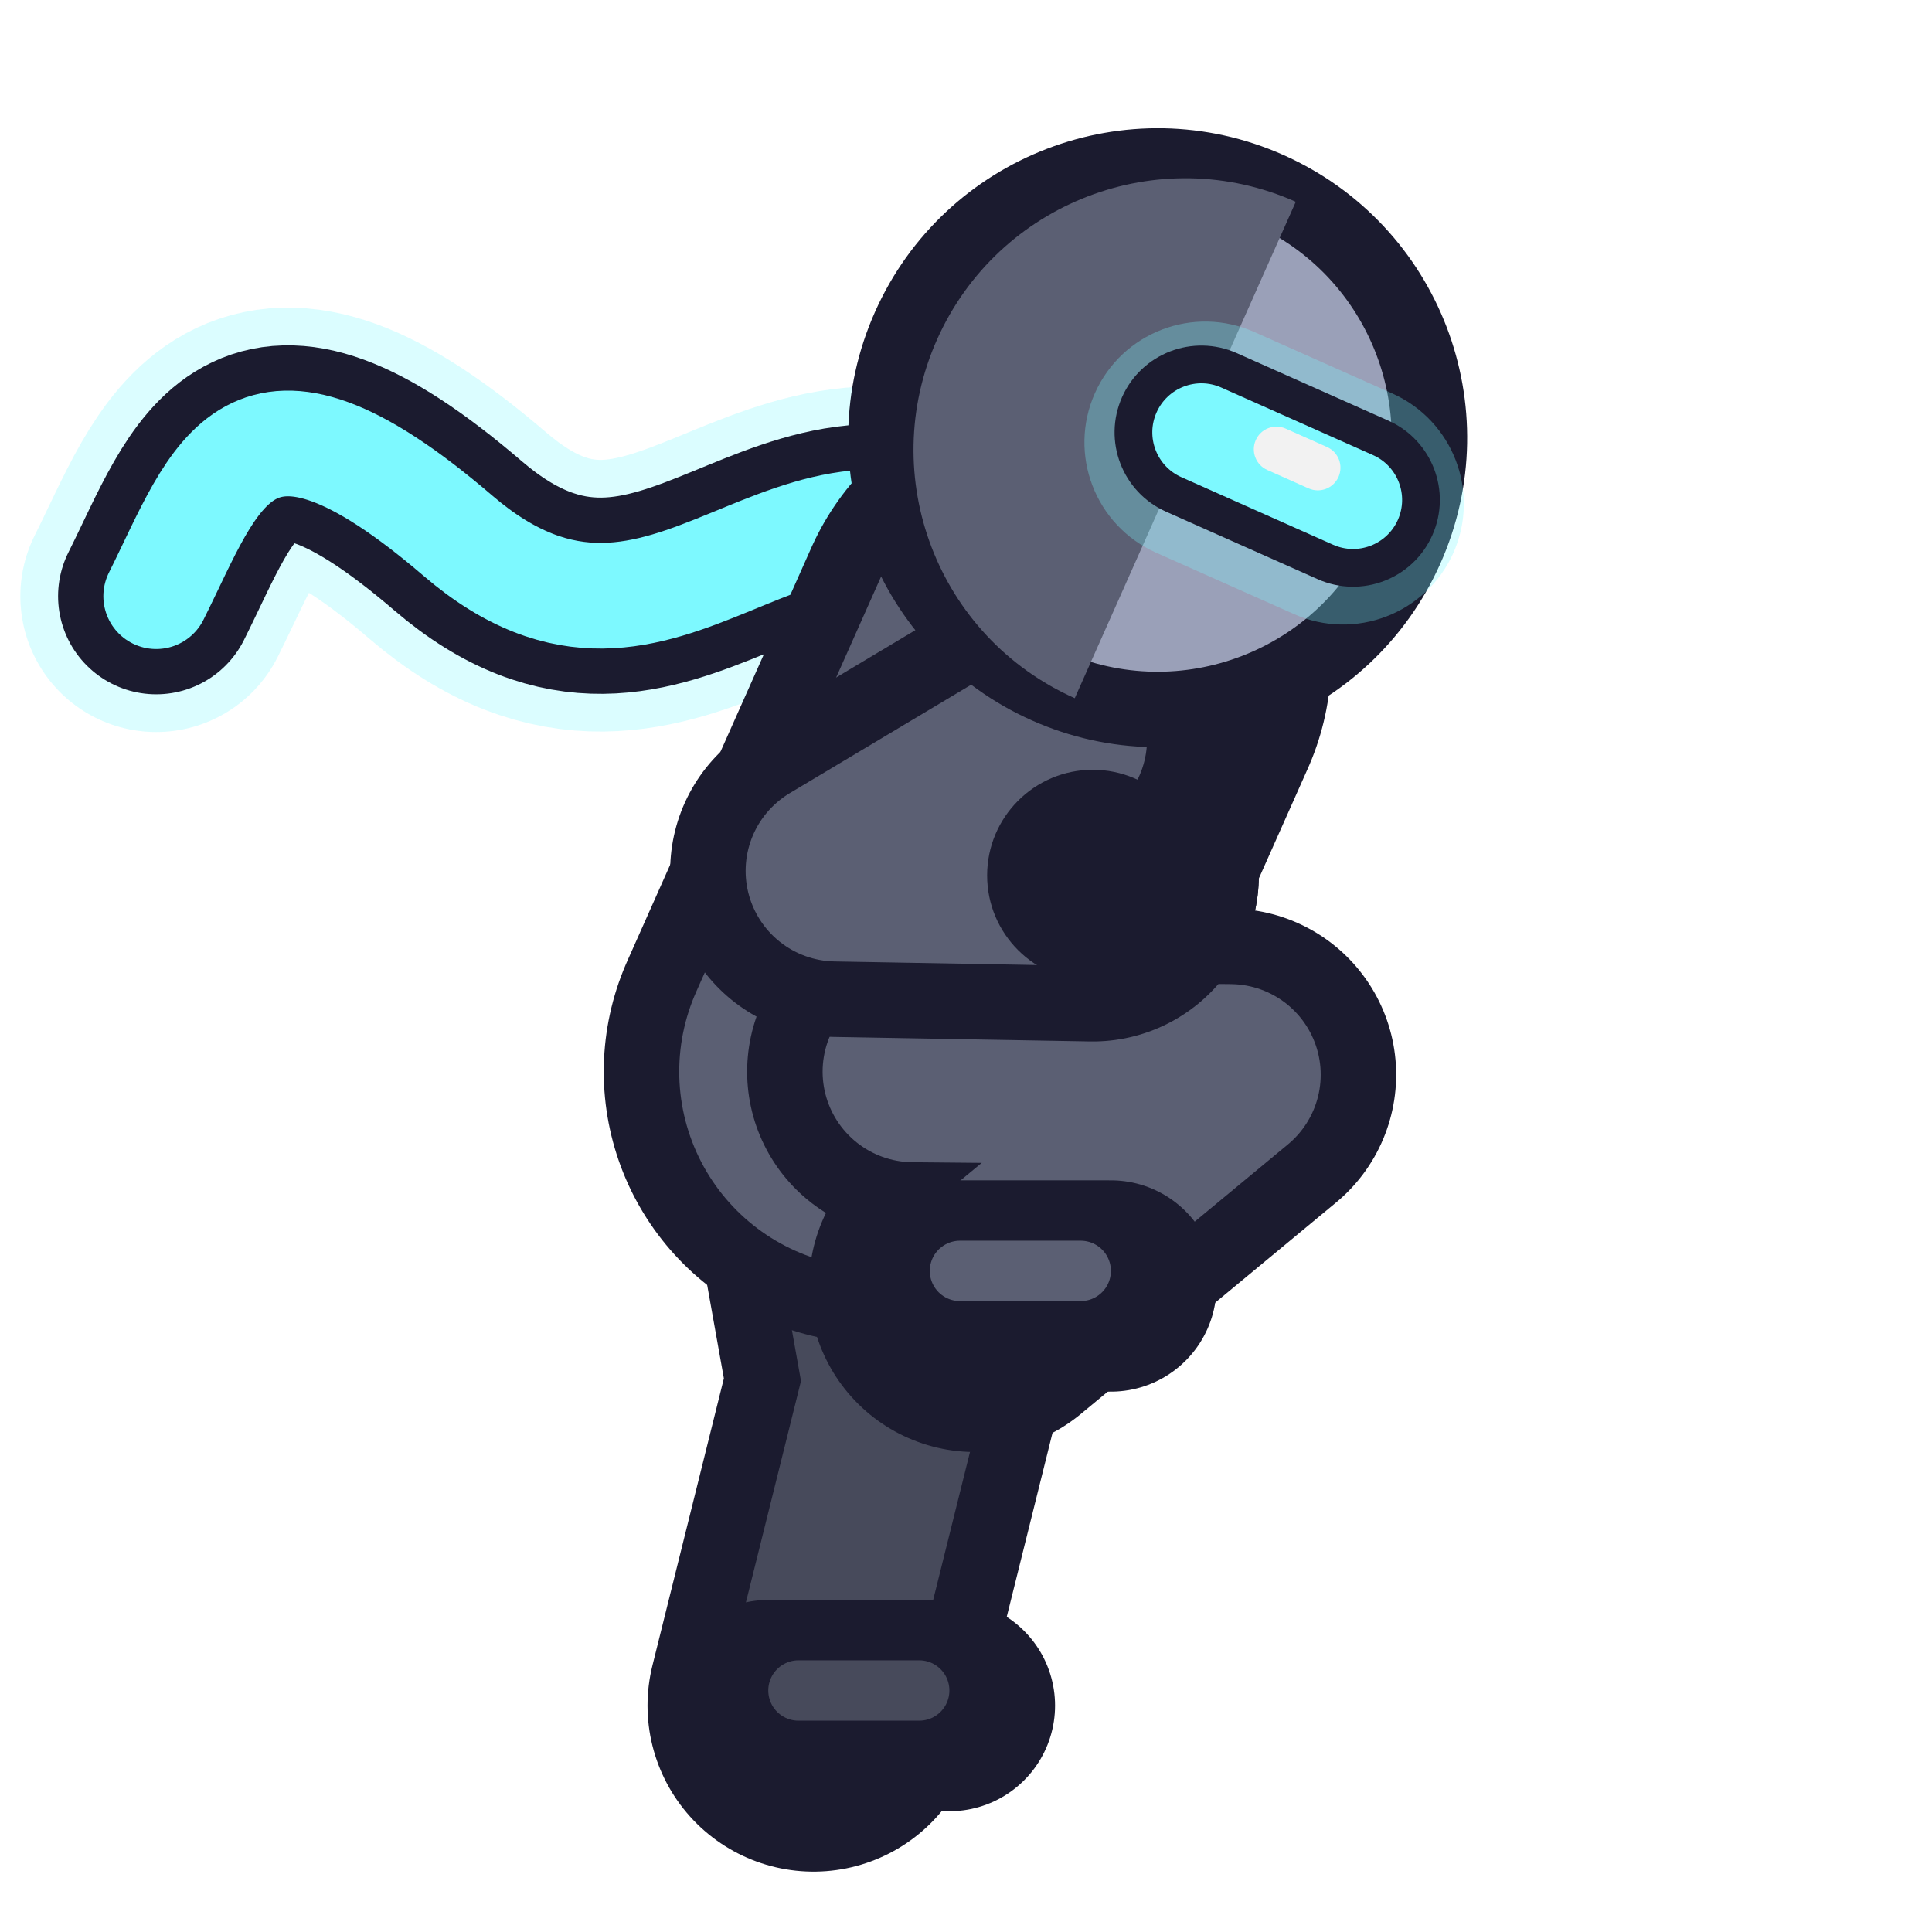
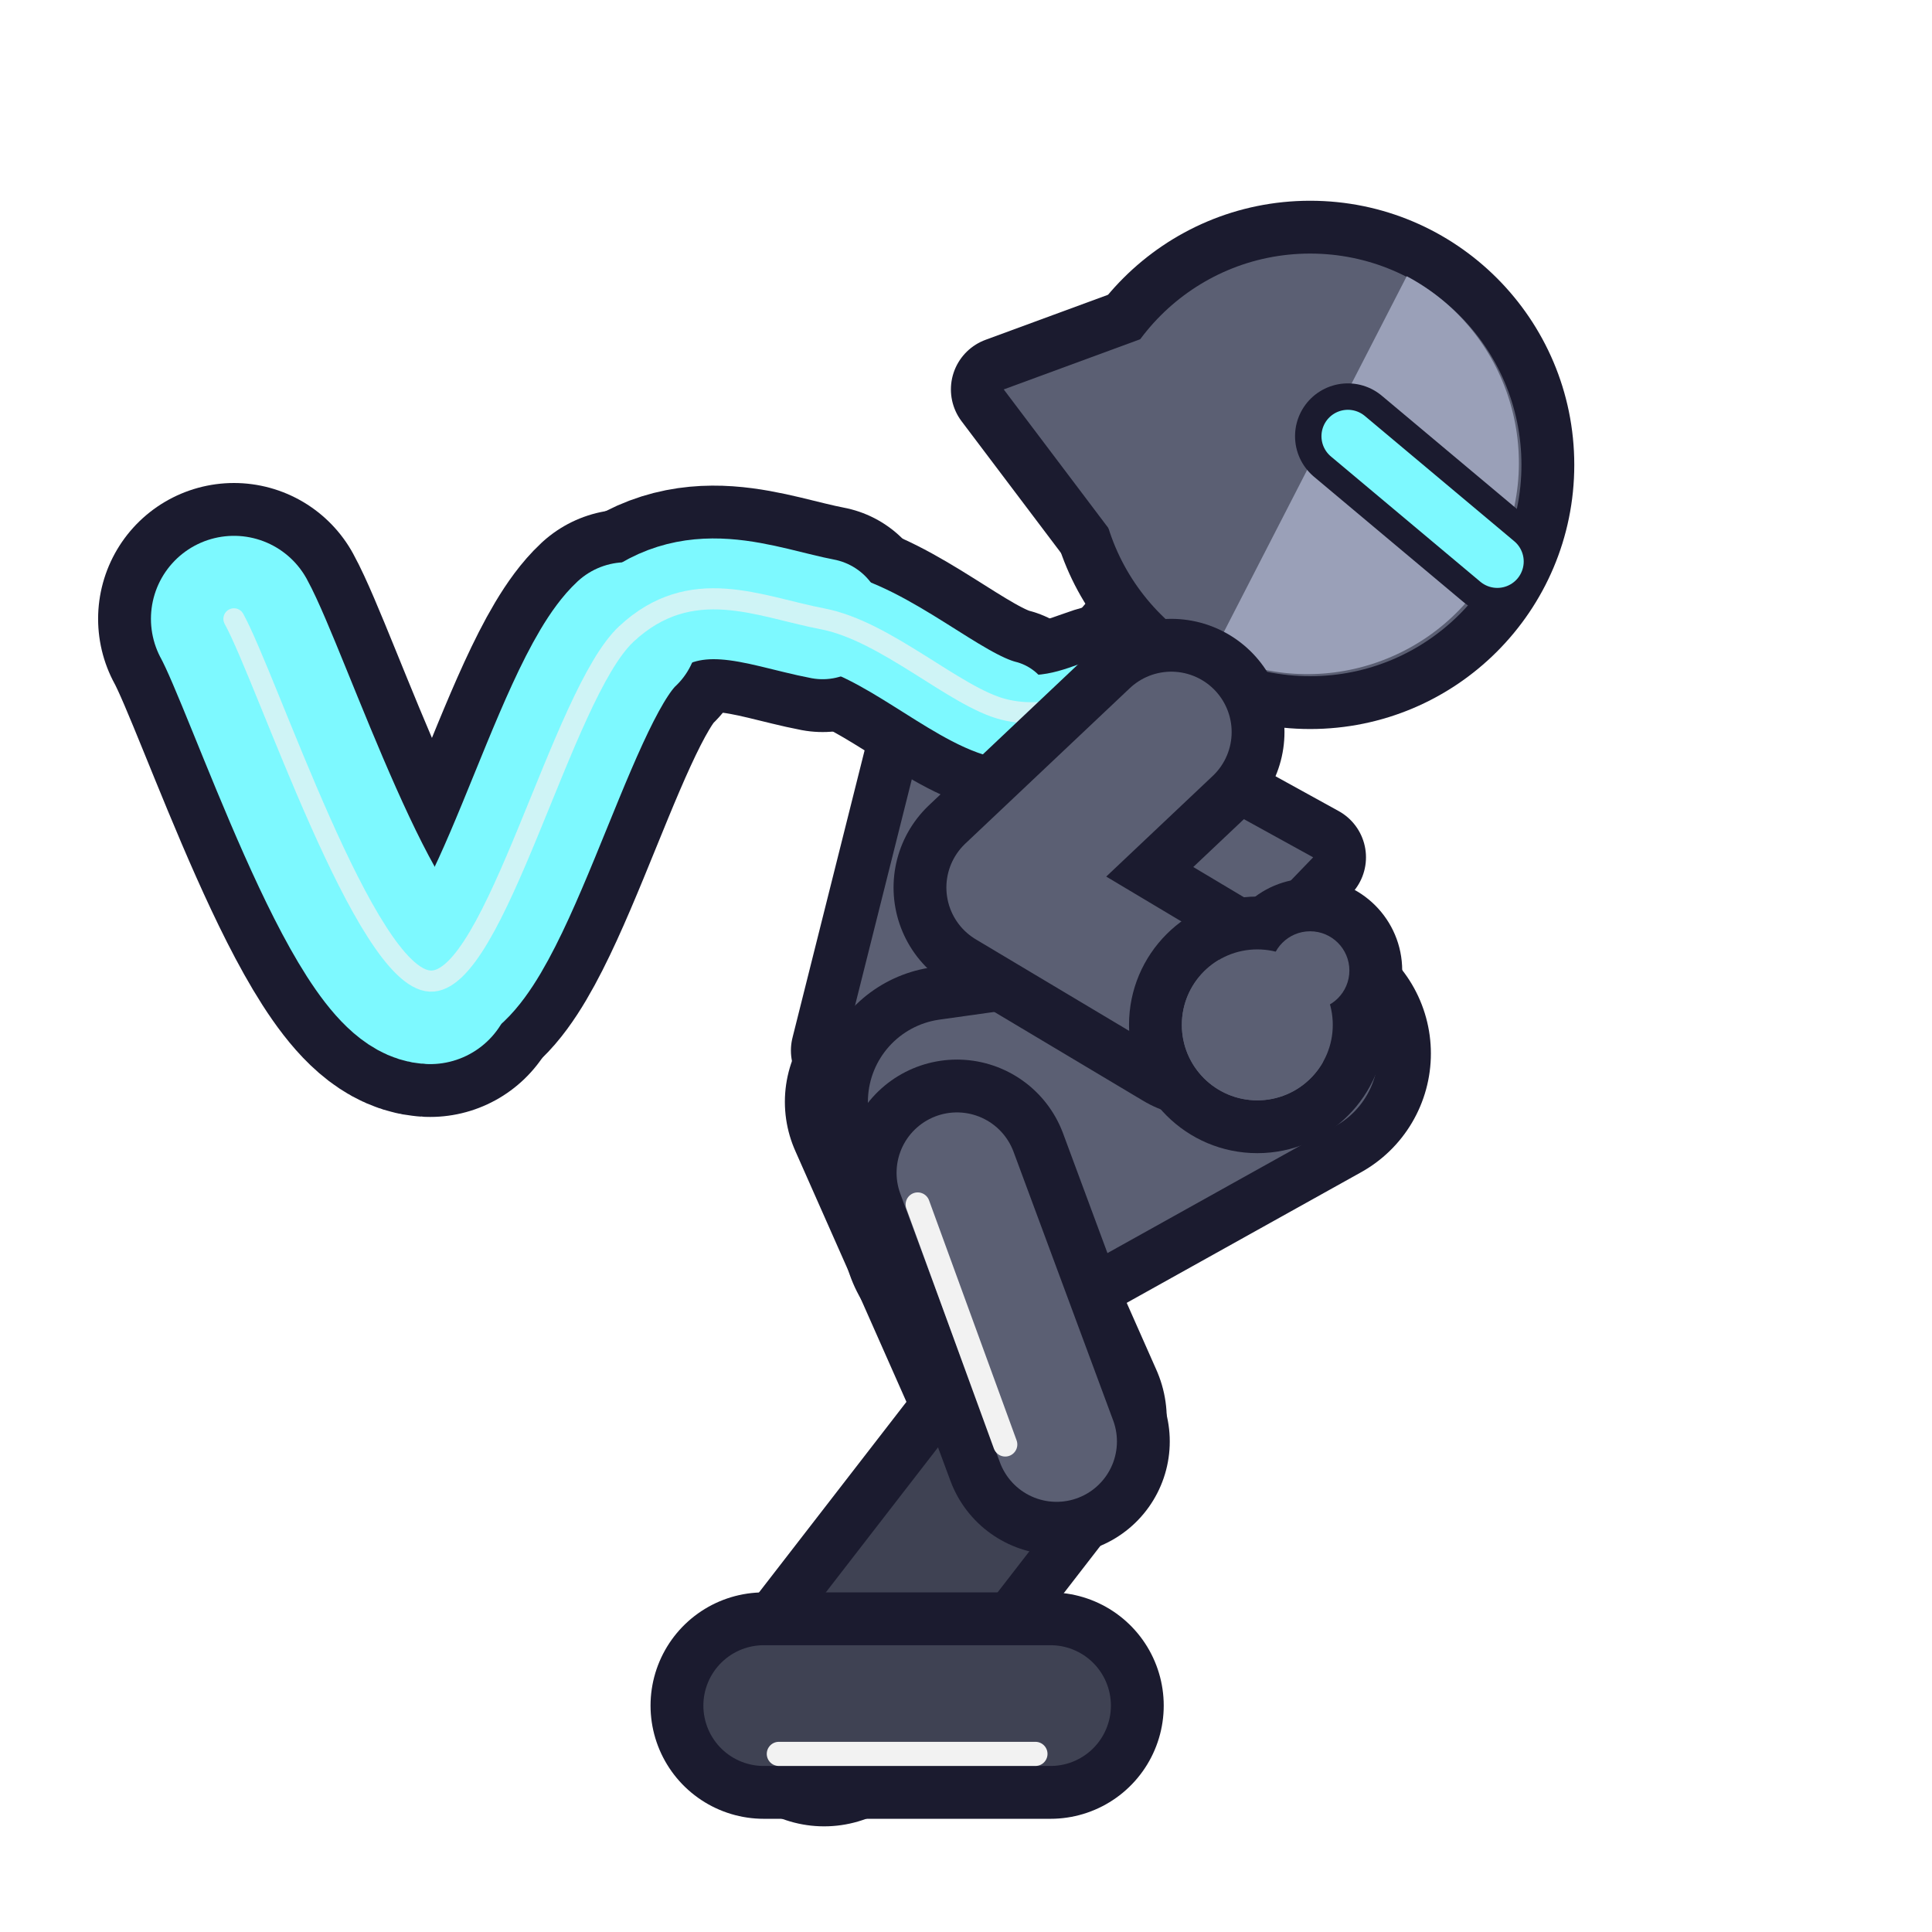
- <svg xmlns="http://www.w3.org/2000/svg" width="128" height="128" viewBox="0 0 128 128">
-   <g fill="none" stroke-linecap="round" stroke-linejoin="round">
-     <path d="M66.348 37.499 C 52.348 27.499, 44.348 47.499, 30.348 35.499 S 14.348 31.499, 10.348 39.499" stroke="#7df9ff" stroke-width="18" opacity="0.28" />
-     <path d="M66.348 37.499 C 52.348 27.499, 44.348 47.499, 30.348 35.499 S 14.348 31.499, 10.348 39.499" stroke="#1b1b2f" stroke-width="13" />
-     <path d="M66.348 37.499 C 52.348 27.499, 44.348 47.499, 30.348 35.499 S 14.348 31.499, 10.348 39.499" stroke="#7df9ff" stroke-width="7" />
-     <polyline points="66.341,47.348 55.6,60.5 72.4,58" stroke="#1b1b2f" stroke-width="22" />
-     <polyline points="66.341,47.348 55.6,60.5 72.4,58" stroke="#474a5b" stroke-width="12" />
-     <circle cx="72.4" cy="58" r="7" fill="#1b1b2f" />
-     <polyline points="55.5,71 59.2,91.7 53.9,113" stroke="#1b1b2f" stroke-width="22" />
-     <polyline points="55.5,71 59.2,91.7 53.9,113" stroke="#474a5b" stroke-width="12" />
-     <line x1="50.9" y1="113" x2="62.9" y2="113" stroke="#1b1b2f" stroke-width="14" />
-     <line x1="52.9" y1="112" x2="60.9" y2="112" stroke="#474a5b" stroke-width="4" />
-     <polyline points="70.2,43.6 58,71" stroke="#1b1b2f" stroke-width="36" />
-     <polyline points="70.2,43.6 58,71" stroke="#5b5f73" stroke-width="26" />
-     <circle cx="74.9" cy="47.9" r="6" fill="#7df9ff" stroke="#1b1b2f" stroke-width="3" />
-     <polyline points="60.5,71 81.5,71.2 64.6,85.2" stroke="#1b1b2f" stroke-width="22" />
-     <polyline points="60.5,71 81.5,71.2 64.6,85.2" stroke="#5b5f73" stroke-width="12" />
-     <line x1="61.6" y1="85.2" x2="73.6" y2="85.2" stroke="#1b1b2f" stroke-width="14" />
-     <line x1="63.6" y1="84.2" x2="71.6" y2="84.2" stroke="#5b5f73" stroke-width="4" />
-     <polyline points="69.996,48.975 55.4,57.7 72.4,58" stroke="#1b1b2f" stroke-width="22" />
-     <polyline points="69.996,48.975 55.4,57.7 72.4,58" stroke="#5b5f73" stroke-width="12" />
-     <circle cx="72.4" cy="58" r="7" fill="#1b1b2f" />
-     <g transform="rotate(24 76.7 29)">
-       <circle cx="76.7" cy="29" r="18" fill="#9aa0b8" stroke="#1b1b2f" stroke-width="5" />
-       <path d="M78.7 11 A 18 18 0 0 0 78.7 47 Z" fill="#5b5f73" />
-       <rect x="71.7" y="20" width="26" height="16" rx="8" fill="#7df9ff" opacity="0.3" />
-       <rect x="74.7" y="23" width="20" height="9" rx="4.5" fill="#7df9ff" stroke="#1b1b2f" stroke-width="2.5" />
-       <rect x="82.7" y="25" width="6" height="3" rx="1.5" fill="#f2f2f2" />
-     </g>
-   </g>
+ <svg xmlns="http://www.w3.org/2000/svg" viewBox="0 0 128 128" width="128" height="128" shape-rendering="geometricPrecision">
+   <polyline points="72.6,48.5 65.4,61.7 79.6,66.5" fill="none" stroke="#1b1b2f" stroke-width="14" stroke-linecap="round" stroke-linejoin="round" />
+   <polyline points="72.6,48.5 65.4,61.7 79.6,66.5" fill="none" stroke="#3f4253" stroke-width="7" stroke-linecap="round" stroke-linejoin="round" />
+   <circle cx="75.8" cy="65.1" r="8.5" fill="#1b1b2f" />
+   <circle cx="75.8" cy="65.1" r="5" fill="#3f4253" />
+   <circle cx="72.4" cy="68.7" r="6.1" fill="#1b1b2f" />
+   <circle cx="72.4" cy="68.7" r="2.6" fill="#3f4253" />
+   <circle cx="75.8" cy="65.1" r="5" fill="#3f4253" />
+   <polyline points="60,73 69.3,94 54.6,113" fill="none" stroke="#1b1b2f" stroke-width="16" stroke-linecap="round" stroke-linejoin="round" />
+   <polyline points="60,73 69.3,94 54.6,113" fill="none" stroke="#3f4253" stroke-width="9" stroke-linecap="round" stroke-linejoin="round" />
+   <polyline points="50.6,113 69.6,113" fill="none" stroke="#1b1b2f" stroke-width="15" stroke-linecap="round" stroke-linejoin="round" />
+   <polyline points="50.6,113 69.6,113" fill="none" stroke="#3f4253" stroke-width="8" stroke-linecap="round" stroke-linejoin="round" />
+   <polyline points="51.6,116.2 68.6,116.2" fill="none" stroke="#f2f2f2" stroke-width="1.6" stroke-linecap="round" />
+   <polygon points="62.5,43.3 55.9,69.6 68.1,76.4 87,56.8" fill="#5b5f73" stroke="#1b1b2f" stroke-width="7" stroke-linejoin="round" />
+   <polygon points="62.5,43.3 55.9,69.6 68.1,76.4 87,56.8" fill="#5b5f73" stroke="none" />
+   <polyline points="77.5,45 75.6,48.5" fill="none" stroke="#1b1b2f" stroke-width="15" stroke-linecap="round" stroke-linejoin="round" />
+   <polyline points="77.5,45 75.6,48.5" fill="none" stroke="#5b5f73" stroke-width="8" stroke-linecap="round" stroke-linejoin="round" />
+   <path d="M 73.5,46 C 72.3,46.2 69.7,47.8 66.5,47" fill="none" stroke="#1b1b2f" stroke-width="12" stroke-linecap="round" />
+   <path d="M 66.5,47 C 63.3,46.2 58.7,41.8 54.5,41" fill="none" stroke="#1b1b2f" stroke-width="13.5" stroke-linecap="round" />
+   <path d="M 54.5,41 C 50.3,40.2 45.8,38 41.5,42" fill="none" stroke="#1b1b2f" stroke-width="15" stroke-linecap="round" />
+   <path d="M 41.5,42 C 37.2,46 32.8,65.2 28.5,65" fill="none" stroke="#1b1b2f" stroke-width="16.5" stroke-linecap="round" />
+   <path d="M 28.5,65 C 24.2,64.8 17.7,45 15.5,41" fill="none" stroke="#1b1b2f" stroke-width="18" stroke-linecap="round" />
+   <path d="M 73.5,46 C 72.3,46.2 69.7,47.8 66.5,47" fill="none" stroke="#7df9ff" stroke-width="5" stroke-linecap="round" />
+   <path d="M 66.5,47 C 63.3,46.2 58.7,41.8 54.5,41" fill="none" stroke="#7df9ff" stroke-width="6.5" stroke-linecap="round" />
+   <path d="M 54.5,41 C 50.3,40.2 45.8,38 41.5,42" fill="none" stroke="#7df9ff" stroke-width="8" stroke-linecap="round" />
+   <path d="M 41.5,42 C 37.2,46 32.8,65.2 28.5,65" fill="none" stroke="#7df9ff" stroke-width="9.5" stroke-linecap="round" />
+   <path d="M 28.5,65 C 24.2,64.8 17.7,45 15.5,41" fill="none" stroke="#7df9ff" stroke-width="11" stroke-linecap="round" />
+   <path d="M 73.5,46 C 72.3,46.2 69.7,47.8 66.5,47 C 63.3,46.2 58.7,41.8 54.5,41 C 50.3,40.2 45.8,38 41.5,42 C 37.2,46 32.8,65.2 28.5,65 C 24.2,64.8 17.7,45 15.5,41" fill="none" stroke="#f2f2f2" stroke-width="1.4" stroke-linecap="round" stroke-linejoin="round" opacity="0.7" />
+   <polyline points="63,73 85.8,69.8 64.8,81.5" fill="none" stroke="#1b1b2f" stroke-width="18" stroke-linecap="round" stroke-linejoin="round" />
+   <polyline points="63,73 85.8,69.8 64.8,81.5" fill="none" stroke="#5b5f73" stroke-width="11" stroke-linecap="round" stroke-linejoin="round" />
+   <polyline points="63.4,77.7 70,95.5" fill="none" stroke="#1b1b2f" stroke-width="15" stroke-linecap="round" stroke-linejoin="round" />
+   <polyline points="63.4,77.7 70,95.5" fill="none" stroke="#5b5f73" stroke-width="8" stroke-linecap="round" stroke-linejoin="round" />
+   <polyline points="60.8,79.8 66.6,95.7" fill="none" stroke="#f2f2f2" stroke-width="1.6" stroke-linecap="round" />
+   <polygon points="88.8,17.6 66.5,25.8 78.2,41.3" fill="#5b5f73" stroke="#1b1b2f" stroke-width="7" stroke-linejoin="round" />
+   <circle cx="86.8" cy="30.8" r="17.5" fill="#1b1b2f" />
+   <polygon points="88.8,17.6 66.5,25.8 78.2,41.3" fill="#5b5f73" />
+   <circle cx="86.8" cy="30.8" r="14" fill="#5b5f73" />
+   <path d="M 93.2,18.3 A 14 14 0 0 1 80.4,43.2 Z" fill="#9aa0b8" />
+   <polyline points="89.3,28.9 99.2,37.2" fill="none" stroke="#1b1b2f" stroke-width="7" stroke-linecap="round" />
+   <polyline points="89.3,28.9 99.2,37.2" fill="none" stroke="#7df9ff" stroke-width="3.5" stroke-linecap="round" />
+   <polyline points="77.6,48.5 66.7,58.8 79.6,66.5" fill="none" stroke="#1b1b2f" stroke-width="15" stroke-linecap="round" stroke-linejoin="round" />
+   <polyline points="77.6,48.5 66.7,58.8 79.6,66.5" fill="none" stroke="#5b5f73" stroke-width="8" stroke-linecap="round" stroke-linejoin="round" />
+   <circle cx="83.3" cy="67.9" r="8.5" fill="#1b1b2f" />
+   <circle cx="83.3" cy="67.9" r="5" fill="#5b5f73" />
+   <circle cx="86.8" cy="64.3" r="6.1" fill="#1b1b2f" />
+   <circle cx="86.8" cy="64.3" r="2.6" fill="#5b5f73" />
+   <circle cx="83.3" cy="67.9" r="5" fill="#5b5f73" />
</svg>
